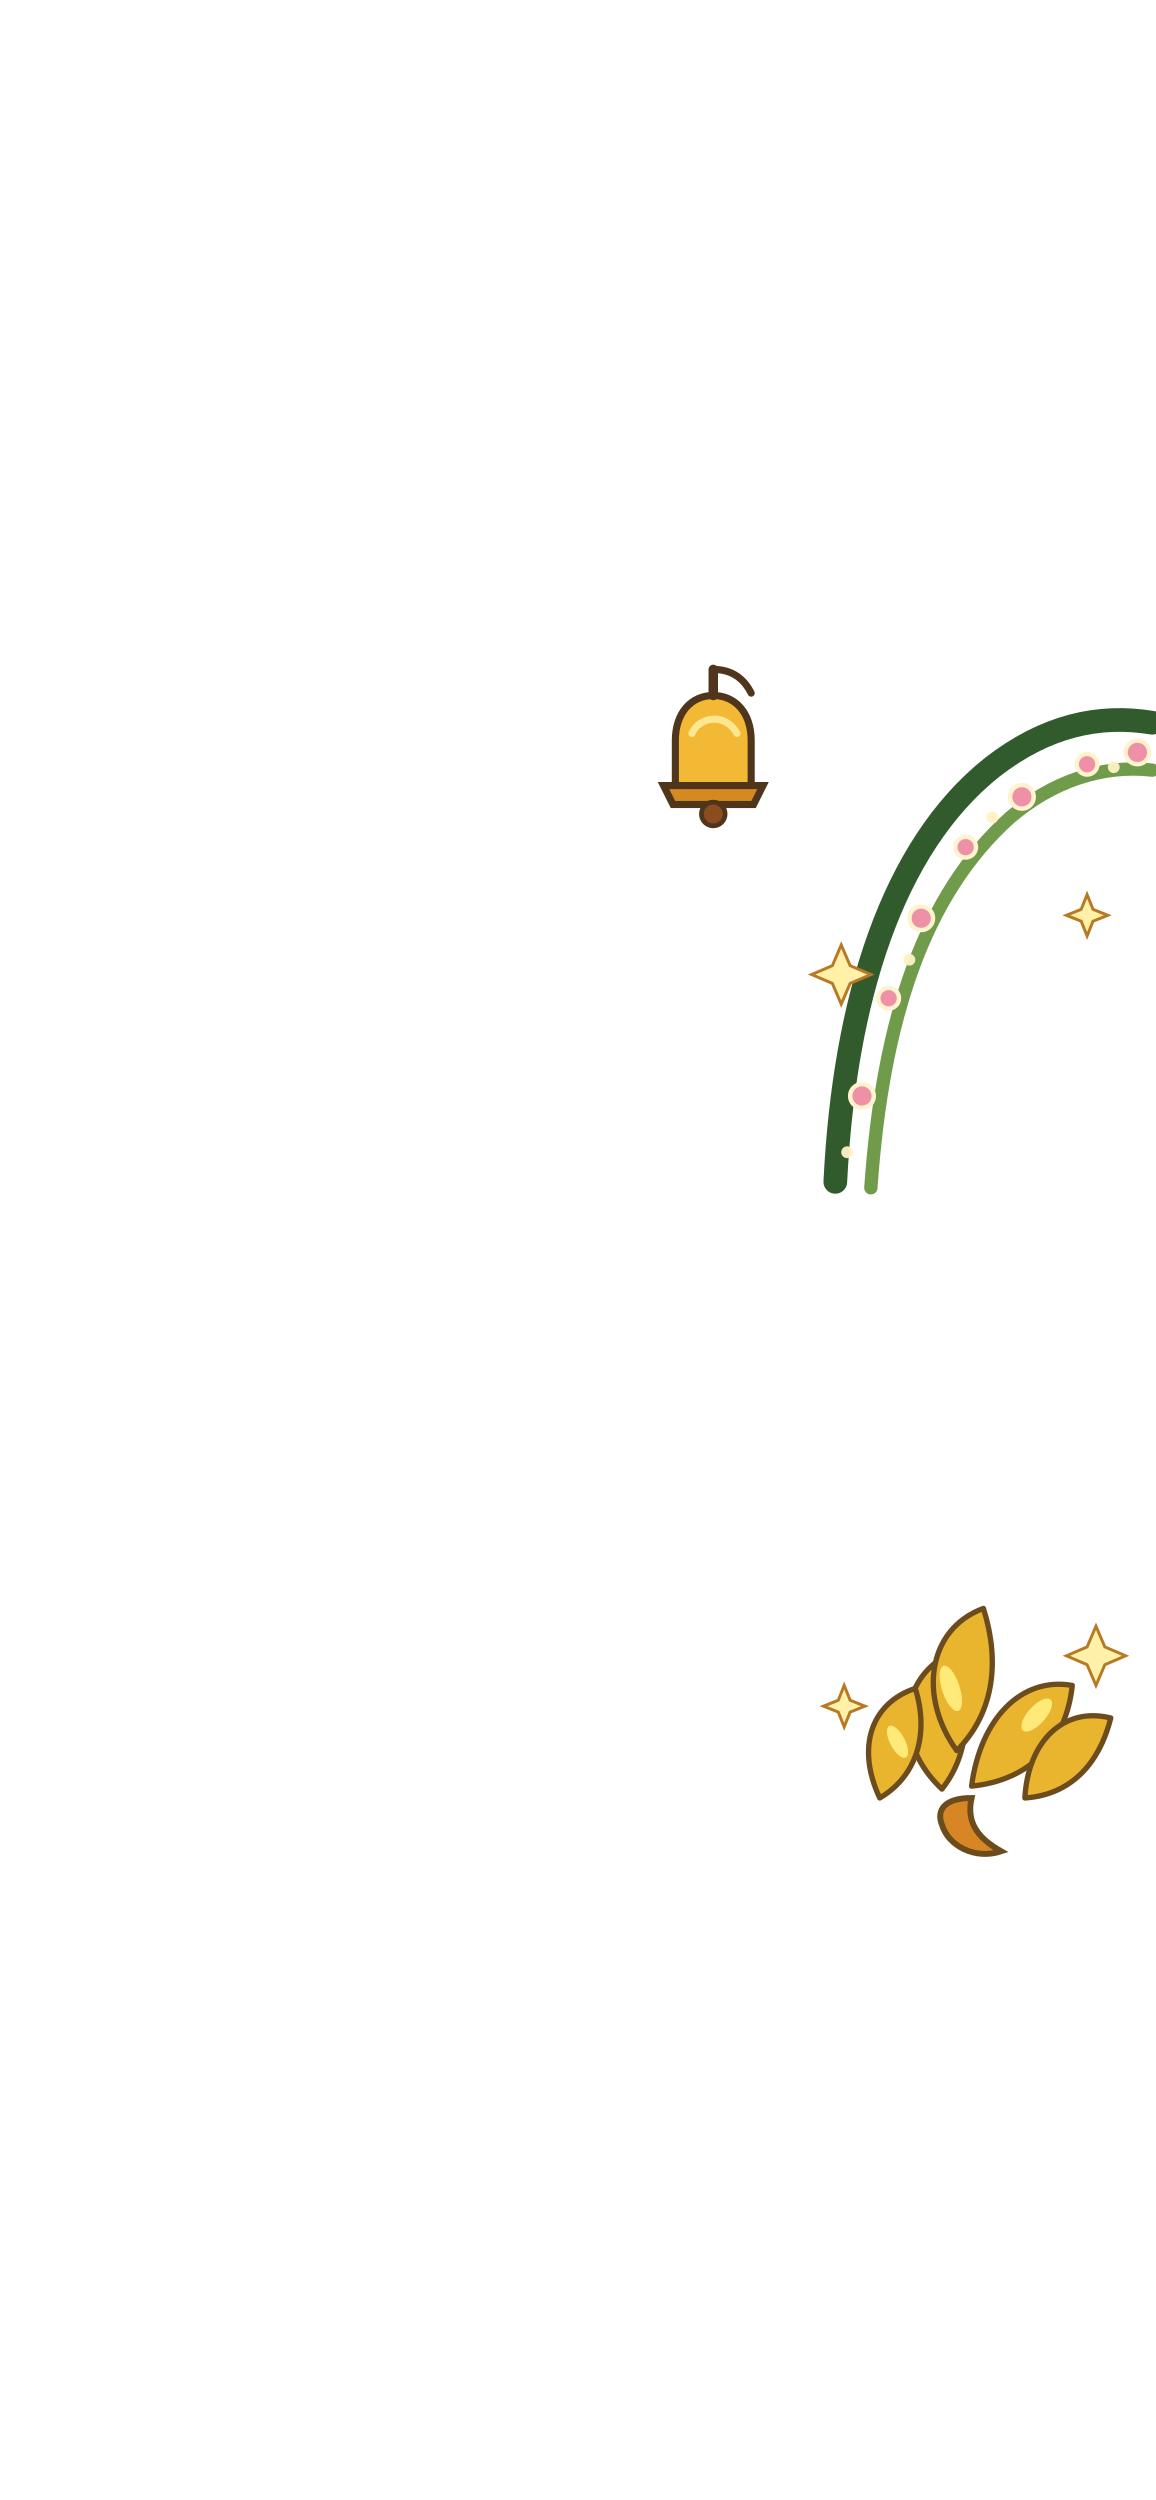
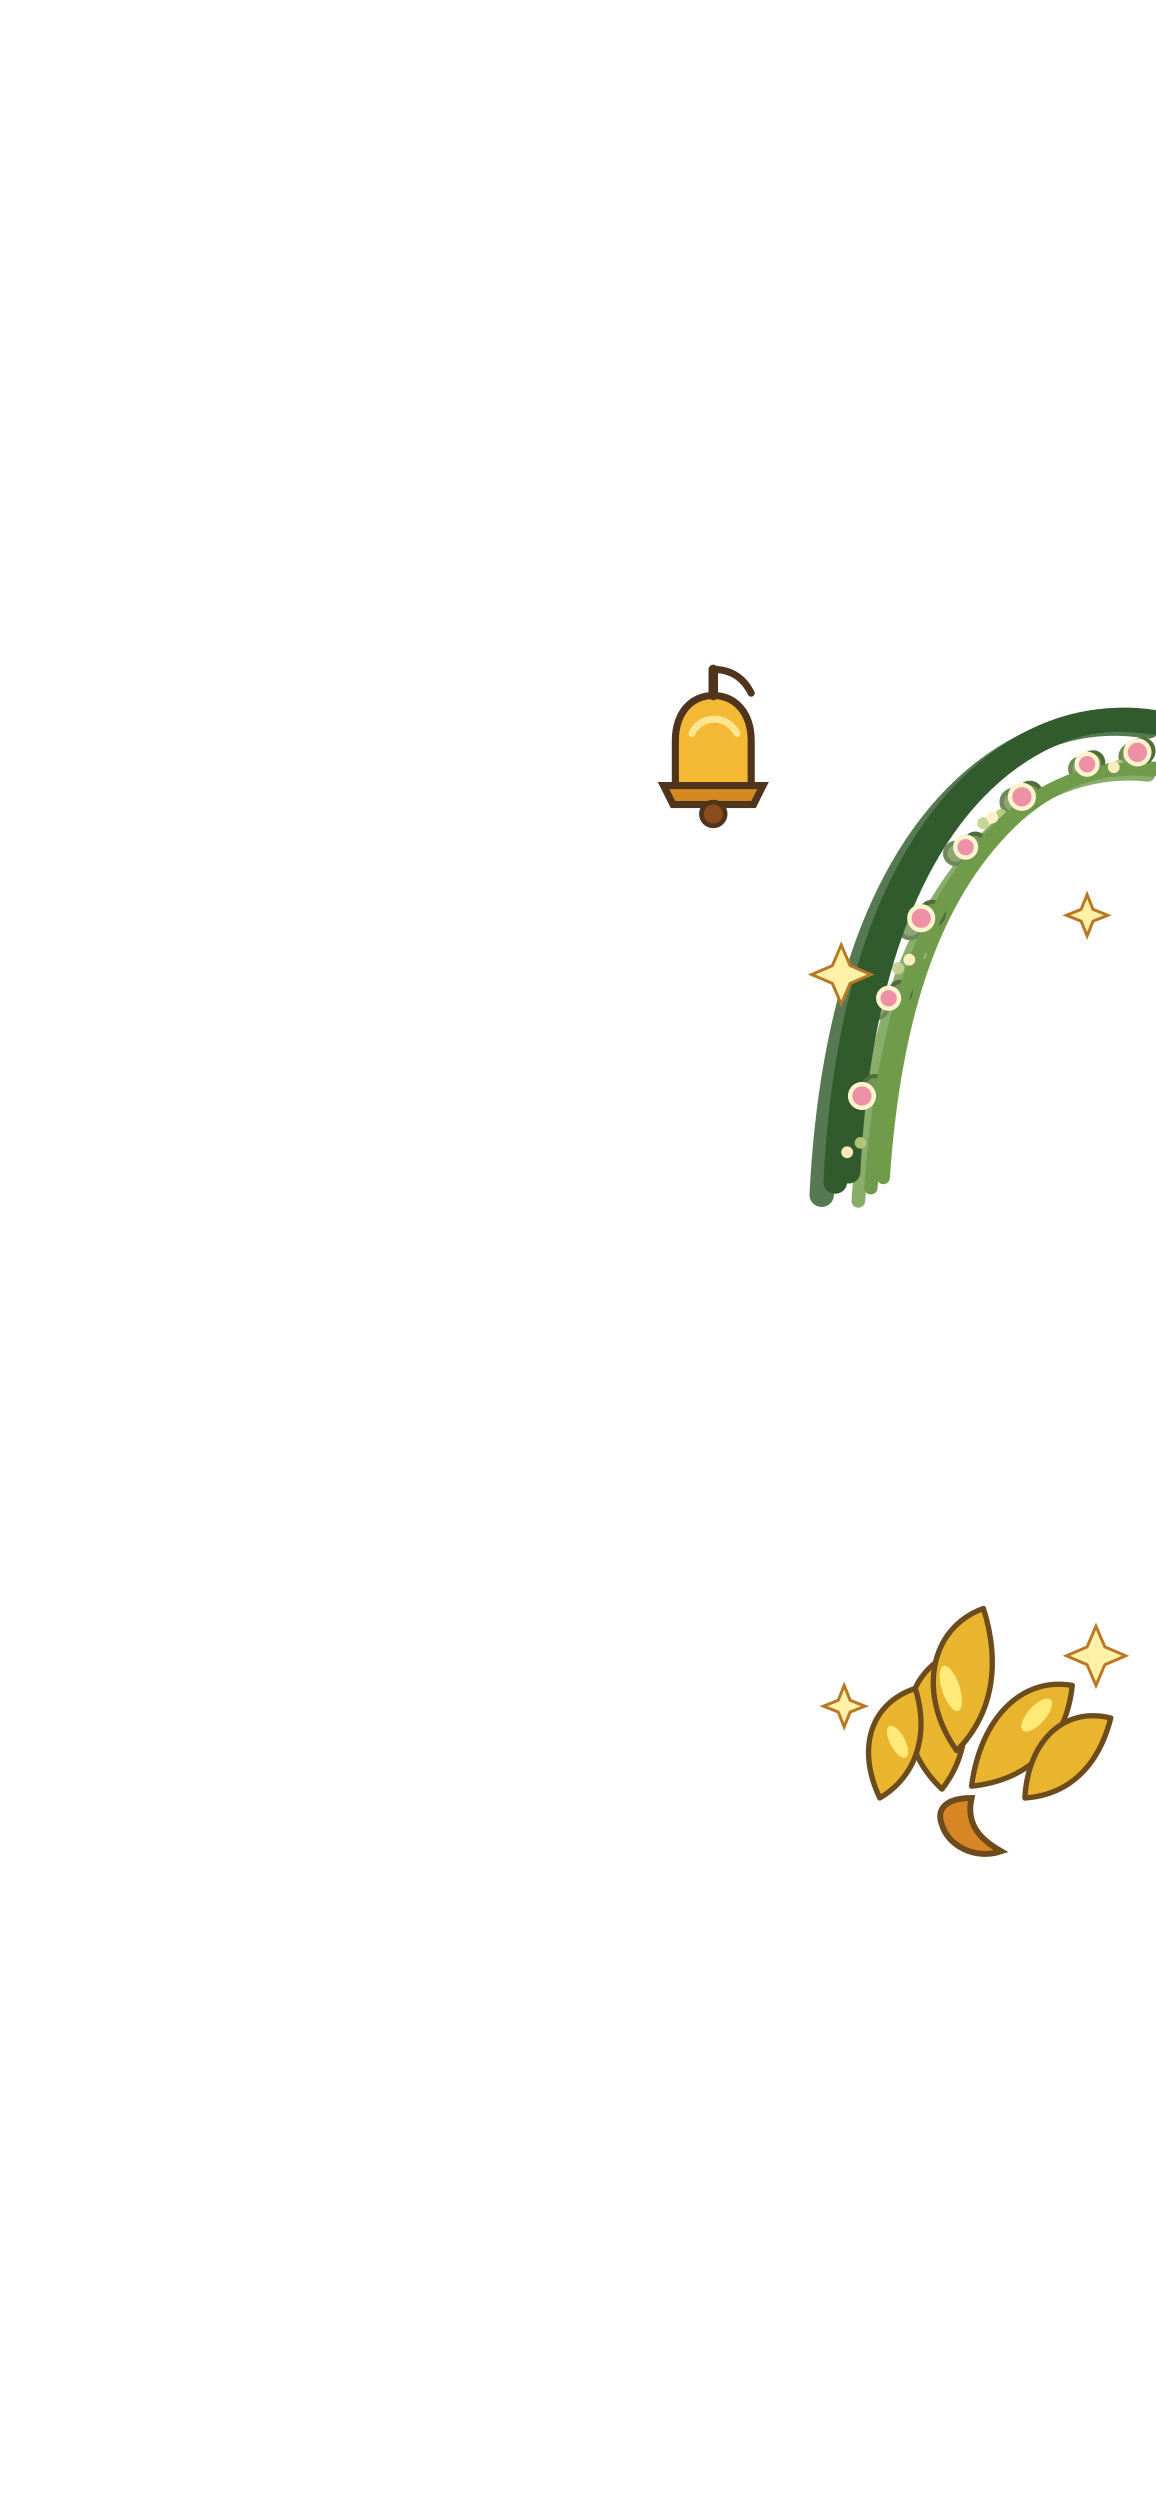
<svg xmlns="http://www.w3.org/2000/svg" width="390" height="844" viewBox="0 0 390 844">
  <g id="home_consequence_rig">
+     <g id="hedge_crossing_leaf_back" opacity="0.82" transform="translate(335 330) translate(-3 3) scale(1.03 1.02) translate(-335 -330)">
+       <path d="M282 399 C285 338 301 286 335 259 C353 245 371 241 389 244" fill="none" stroke="#315b2d" stroke-width="8" stroke-linecap="round" />
+       <path d="M294 401 C298 344 312 302 341 276 C355 264 372 258 389 260" fill="none" stroke="#6f9b4a" stroke-width="4.5" stroke-linecap="round" />
+       <g fill="#789258" stroke="#4e6f38" stroke-width="1.5">
+         <circle cx="291" cy="370" r="4" />
+         <circle cx="300" cy="337" r="3.5" />
+         <circle cx="311" cy="310" r="4" />
+         <circle cx="326" cy="286" r="3.5" />
+         <circle cx="345" cy="269" r="4" />
+         <circle cx="367" cy="258" r="3.5" />
+         <circle cx="384" cy="254" r="4" />
+       </g>
+       <g fill="#b6c87a" opacity="0.95">
+         <circle cx="286" cy="389" r="2" />
+         <circle cx="307" cy="324" r="2" />
+         <circle cx="335" cy="276" r="2" />
+         <circle cx="376" cy="259" r="2" />
+       </g>
+     </g>
+     <g id="hedge_crossing_leaf_inner" transform="translate(335 330) translate(3 -2) scale(.97 .98) translate(-335 -330)">
+       <path d="M282 399 C285 338 301 286 335 259 C353 245 371 241 389 244" fill="none" stroke="#315b2d" stroke-width="8" stroke-linecap="round" />
+       <path d="M294 401 C298 344 312 302 341 276 C355 264 372 258 389 260" fill="none" stroke="#6f9b4a" stroke-width="4.5" stroke-linecap="round" />
+       <g fill="#789258" stroke="#4e6f38" stroke-width="1.5">
+         <circle cx="291" cy="370" r="4" />
+         <circle cx="300" cy="337" r="3.5" />
+         <circle cx="311" cy="310" r="4" />
+         <circle cx="326" cy="286" r="3.5" />
+         <circle cx="345" cy="269" r="4" />
+         <circle cx="367" cy="258" r="3.5" />
+         <circle cx="384" cy="254" r="4" />
+       </g>
+       <g fill="#b6c87a" opacity="0.95">
+         <circle cx="286" cy="389" r="2" />
+         <circle cx="307" cy="324" r="2" />
+         <circle cx="335" cy="276" r="2" />
+         <circle cx="376" cy="259" r="2" />
+       </g>
+     </g>
    <g id="hedge_crossing_flourish">
      <path d="M282 399 C285 338 301 286 335 259 C353 245 371 241 389 244" fill="none" stroke="#315b2d" stroke-width="8" stroke-linecap="round" />
      <path d="M294 401 C298 344 312 302 341 276 C355 264 372 258 389 260" fill="none" stroke="#6f9b4a" stroke-width="4.5" stroke-linecap="round" />
      <g fill="#ef91a6" stroke="#fff4cf" stroke-width="1.5">
        <circle cx="291" cy="370" r="4" />
        <circle cx="300" cy="337" r="3.5" />
        <circle cx="311" cy="310" r="4" />
        <circle cx="326" cy="286" r="3.5" />
        <circle cx="345" cy="269" r="4" />
        <circle cx="367" cy="258" r="3.5" />
        <circle cx="384" cy="254" r="4" />
      </g>
      <g fill="#fff1c2" opacity="0.95">
        <circle cx="286" cy="389" r="2" />
        <circle cx="307" cy="324" r="2" />
        <circle cx="335" cy="276" r="2" />
        <circle cx="376" cy="259" r="2" />
      </g>
    </g>
    <g id="hedge_bell" transform="translate(48 50) scale(.8)">
      <path d="M225 250 C225 238 232 231 241 231 C250 231 257 238 257 250 L257 269 L225 269 Z" fill="#f3b834" stroke="#4f351c" stroke-width="3" />
      <path d="M220 269 L262 269 L258 277 L224 277 Z" fill="#d58a21" stroke="#4f351c" stroke-width="3" />
      <circle cx="241" cy="281" r="5" fill="#8b4d1d" stroke="#4f351c" stroke-width="2" />
      <path d="M241 231 L241 220" stroke="#4f351c" stroke-width="4" stroke-linecap="round" />
      <path d="M241 220 C249 220 254 224 257 230" fill="none" stroke="#4f351c" stroke-width="3" stroke-linecap="round" />
      <path d="M232 247 C235 240 246 238 251 247" fill="none" stroke="#fff1a8" stroke-width="3" stroke-linecap="round" opacity="0.8" />
    </g>
    <g id="glowroot_bed_three">
      <g fill="#e9b52e" stroke="#6c4c1d" stroke-width="1.8" stroke-linejoin="round">
        <path d="M318 604 C302 589 303 567 321 558 C327 573 329 590 318 604 Z" />
        <path d="M328 603 C331 580 345 566 362 569 C360 588 348 601 328 603 Z" />
        <path d="M323 591 C310 573 313 550 332 543 C338 562 335 579 323 591 Z" />
        <path d="M346 607 C347 588 359 576 375 580 C371 596 361 606 346 607 Z" />
        <path d="M297 607 C289 590 294 575 309 570 C314 586 309 600 297 607 Z" />
      </g>
      <g fill="#ffe979">
        <ellipse cx="321" cy="570" rx="3" ry="8" transform="rotate(-18 321 570)" />
        <ellipse cx="350" cy="579" rx="3" ry="7" transform="rotate(42 350 579)" />
        <ellipse cx="303" cy="588" rx="2.5" ry="6" transform="rotate(-28 303 588)" />
      </g>
      <path d="M328 607 C326 616 331 621 338 625 C329 628 320 623 318 616 C316 611 319 607 328 607 Z" fill="#d88625" stroke="#6c4c1d" stroke-width="2" />
    </g>
    <g id="home_flourish_sparkles" fill="#fff1a8" stroke="#b87926" stroke-width="1">
      <path d="M284 319 l3 7 7 3-7 3-3 7-3-7-7-3 7-3z" />
      <path d="M367 302 l2 5 5 2-5 2-2 5-2-5-5-2 5-2z" />
      <path d="M285 569 l2 5 5 2-5 2-2 5-2-5-5-2 5-2z" />
      <path d="M370 549 l3 7 7 3-7 3-3 7-3-7-7-3 7-3z" />
    </g>
  </g>
</svg>
